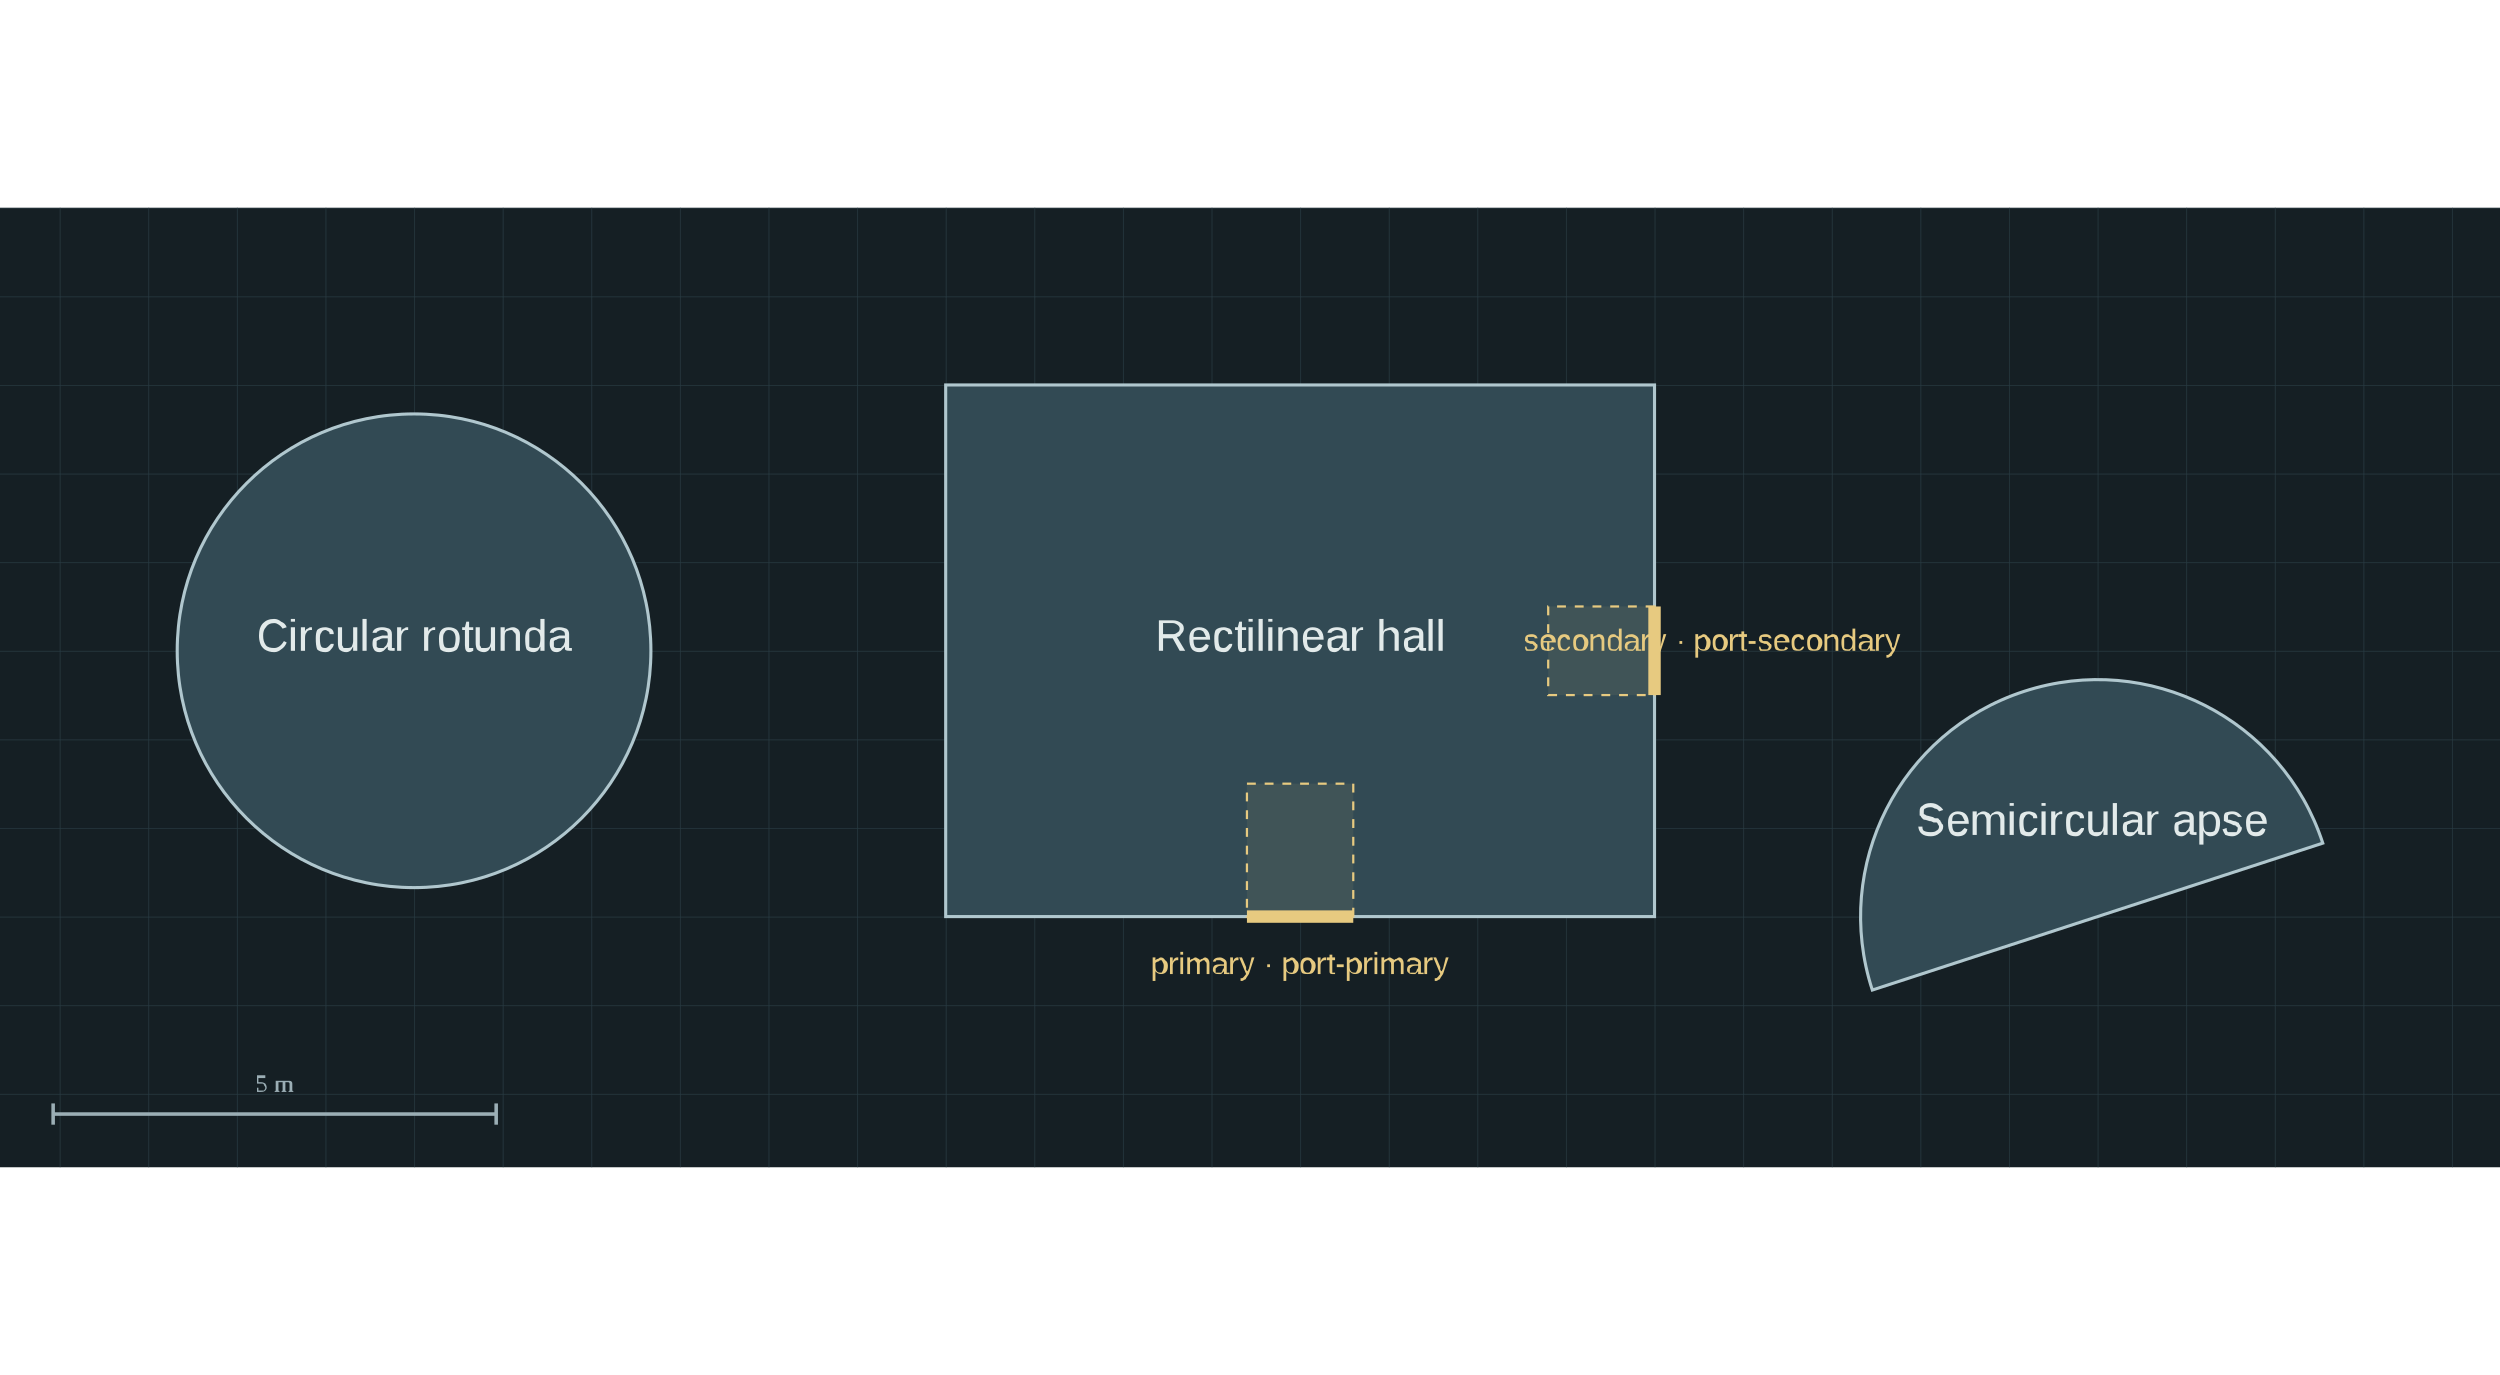
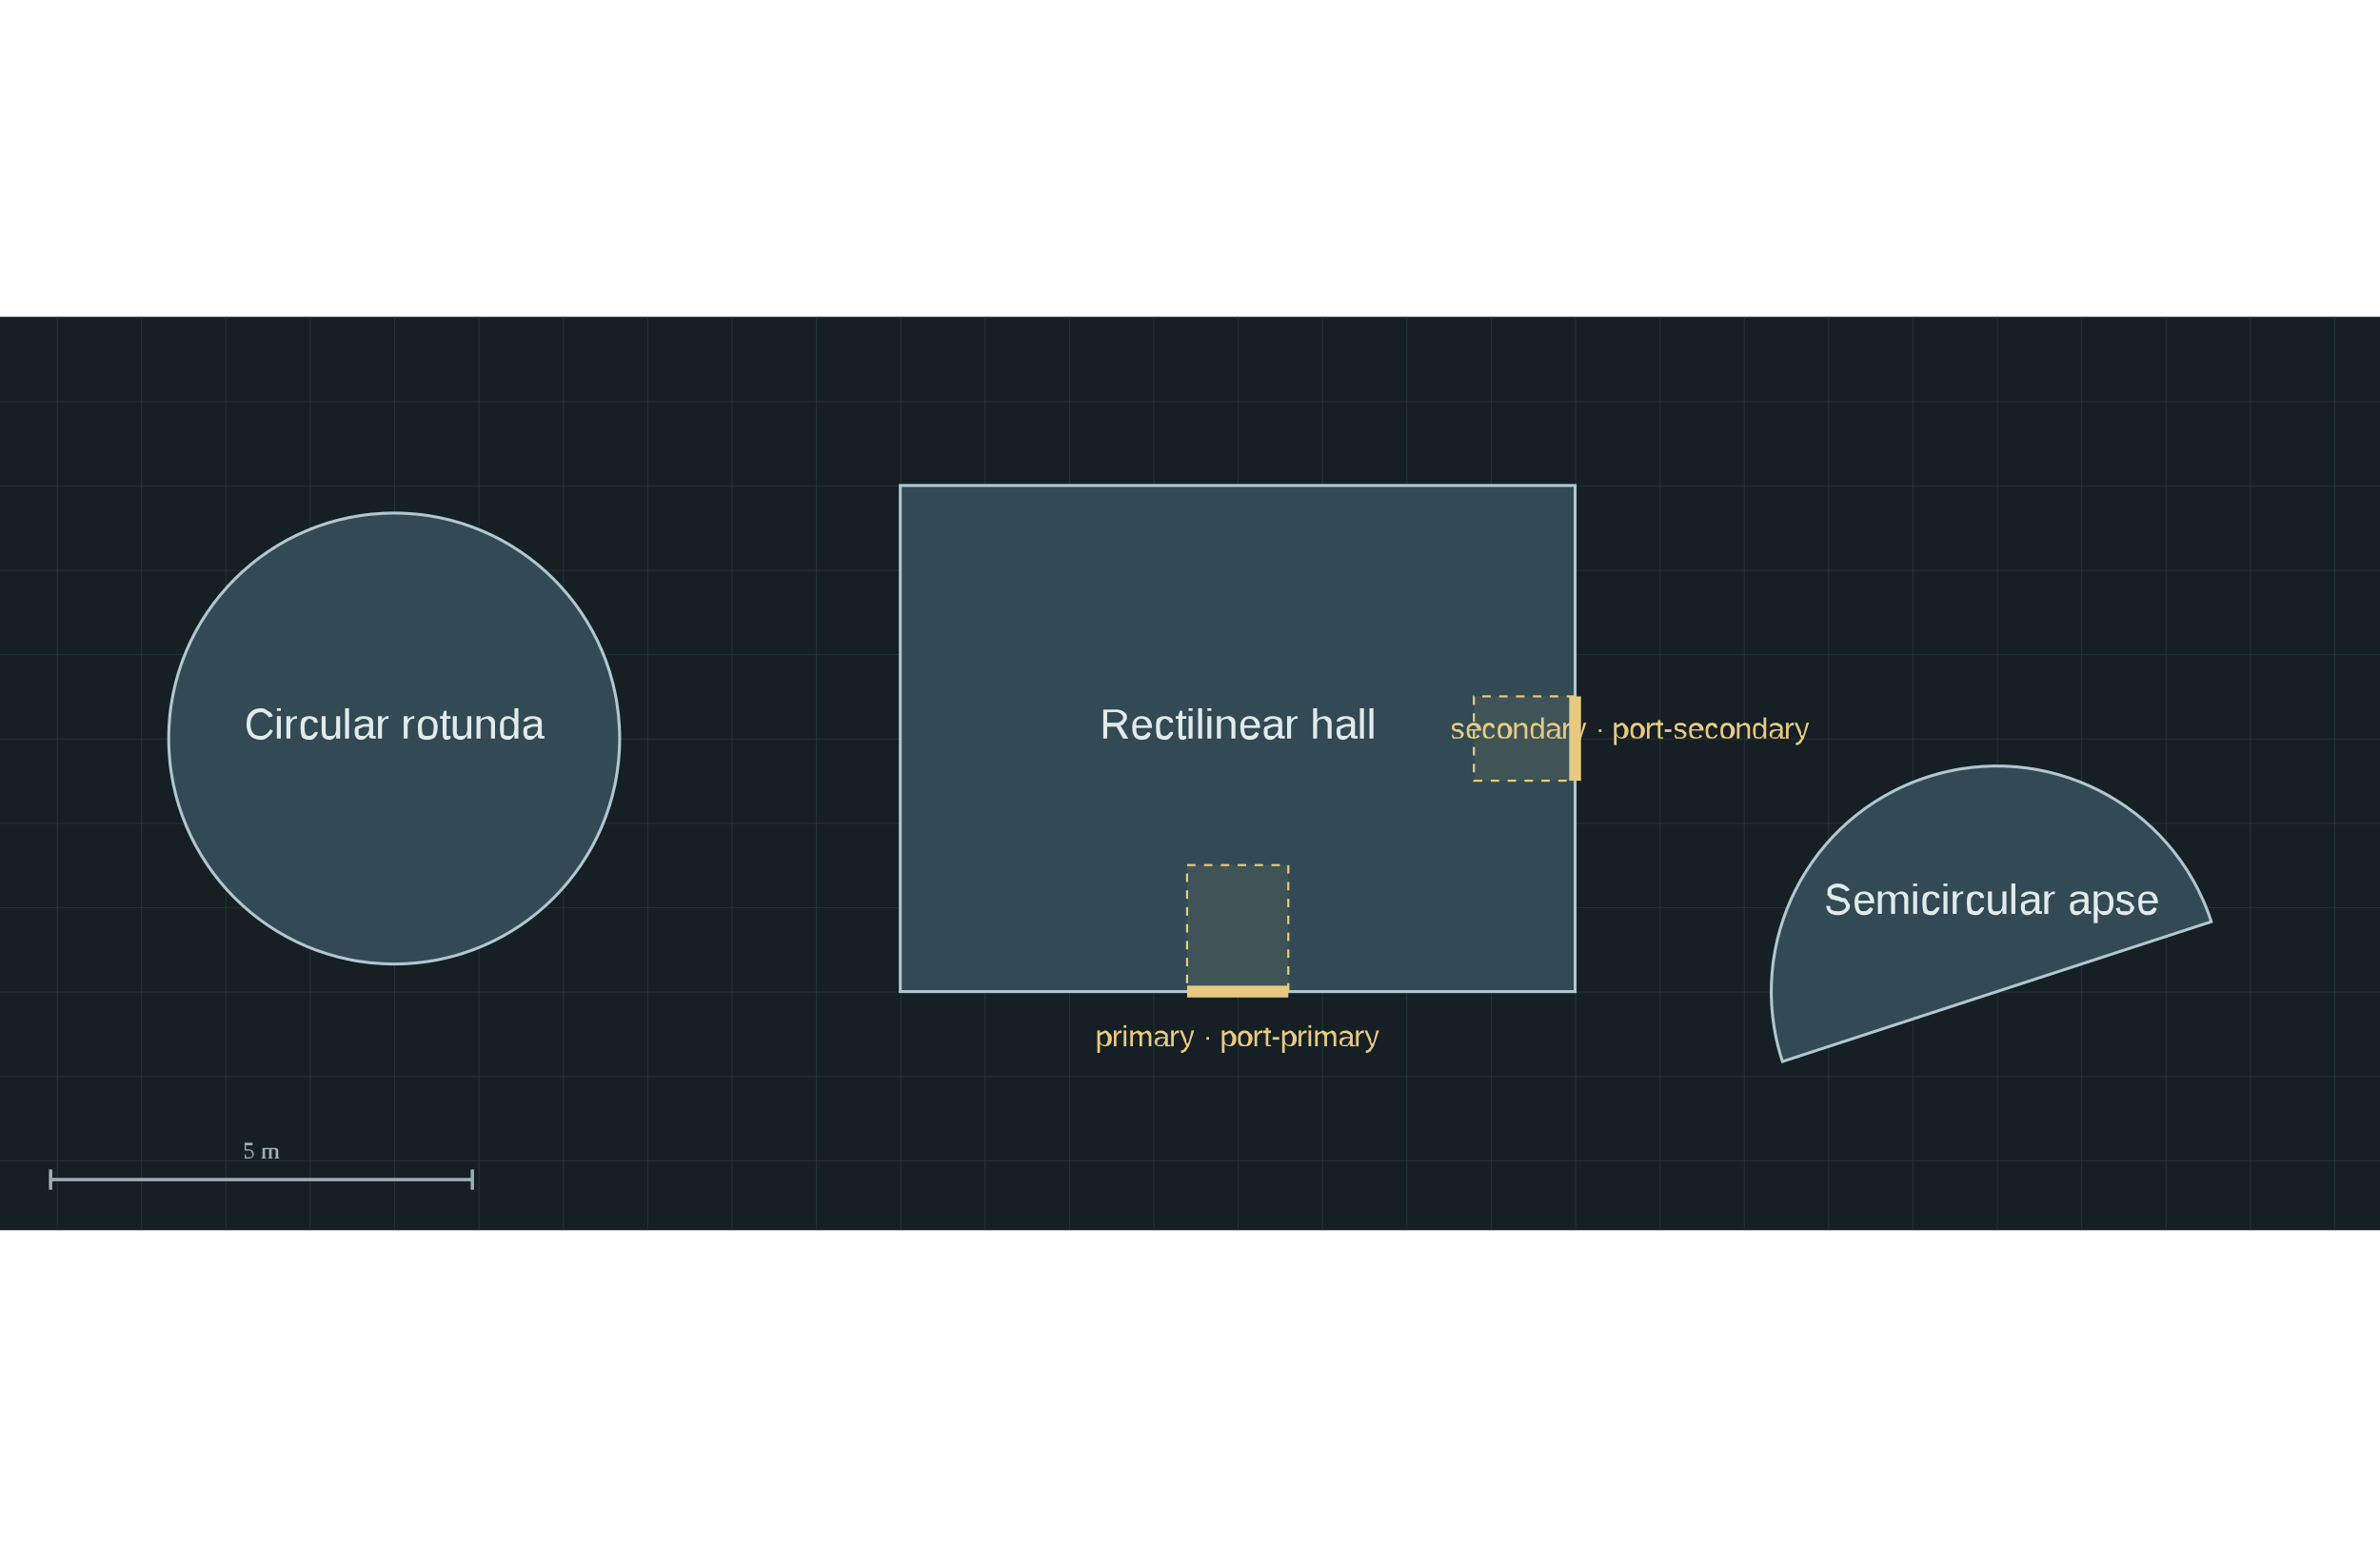
- <svg xmlns="http://www.w3.org/2000/svg" width="1000" height="550" viewBox="-10.673 -8 28.215 10.829" aria-label="Floor 1 geometry plan">
+ <svg xmlns="http://www.w3.org/2000/svg" width="1000" height="650" viewBox="-10.673 -8 28.215 10.829" aria-label="Floor 1 geometry plan">
  <defs>
    <pattern id="grid-0" width="1" height="1" patternUnits="userSpaceOnUse">
      <path d="M 1 0 L 0 0 0 1" fill="none" stroke="#283b43" stroke-width=".015" />
    </pattern>
    <pattern id="hatch-0" width=".28" height=".28" patternUnits="userSpaceOnUse" patternTransform="rotate(45)">
      <line x1="0" y1="0" x2="0" y2=".28" stroke="#ac727255" stroke-width=".05" />
    </pattern>
  </defs>
  <rect x="-10.673" y="-8" width="28.215" height="10.829" fill="#151f24" />
  <rect x="-10.673" y="-8" width="28.215" height="10.829" fill="url(#grid-0)" />
  <g transform="scale(1,-1)">
    <path data-space="study-hall" tabindex="0" role="button" aria-label="Inspect Rectilinear hall" fill="#324a54" stroke="#b0c7ce" stroke-width=".035" d="M 0 0 L 8 0 L 8 6 L 0 6 L 0 0 Z" fill-rule="evenodd" />
    <path data-space="study-feature" tabindex="0" role="button" aria-label="Inspect Semicircular apse" fill="#324a54" stroke="#b0c7ce" stroke-width=".035" d="M 10.458 -0.829 L 15.542 0.829 A 2.673 2.673 0 0 1 10.458 -0.829 Z" fill-rule="evenodd" />
    <path data-space="study-service" tabindex="0" role="button" aria-label="Inspect Circular rotunda" fill="#324a54" stroke="#b0c7ce" stroke-width=".035" d="M -3.327 3 A 2.673 2.673 0 0 1 -8.673 3 A 2.673 2.673 0 0 1 -3.327 3 Z" fill-rule="evenodd" />
    <path fill="#e7ca80" fill-opacity=".08" stroke="#e7ca80" stroke-dasharray=".1 .1" stroke-width=".025" d="M 3.4 0 L 4.6 0 L 4.6 1.5 L 3.4 1.5 L 3.4 0 Z" />
    <path fill="#e7ca80" fill-opacity=".08" stroke="#e7ca80" stroke-dasharray=".1 .1" stroke-width=".025" d="M 8 2.5 L 8 3.5 L 6.8 3.5 L 6.8 2.5 L 8 2.5 Z" />
    <line stroke="#e7ca80" stroke-width=".14" x1="3.4" y1="0" x2="4.6" y2="0" />
    <line stroke="#e7ca80" stroke-width=".14" x1="8" y1="2.5" x2="8" y2="3.5" />
  </g>
  <text font-family="Arial,sans-serif" font-size=".5" fill="#e2eaea" text-anchor="middle" x="4" y="-3">Rectilinear hall</text>
  <text font-family="Arial,sans-serif" font-size=".5" fill="#e2eaea" text-anchor="middle" x="12.934" y="-0.922">Semicircular apse</text>
  <text font-family="Arial,sans-serif" font-size=".5" fill="#e2eaea" text-anchor="middle" x="-6" y="-3">Circular rotunda</text>
  <text font-family="Arial,sans-serif" font-size=".35" fill="#e7ca80" text-anchor="middle" x="4" y="0.65">primary · port-primary</text>
  <text font-family="Arial,sans-serif" font-size=".35" fill="#e7ca80" text-anchor="middle" x="8.65" y="-3">secondary · port-secondary</text>
  <g transform="translate(-10.07322,2.228563)">
    <path d="M 0 0 L 5 0 M 0 -.12 L 0 .12 M 5 -.12 L 5 .12" stroke="#9baeb5" stroke-width=".04" />
    <text y="-.25" x="2.5" text-anchor="middle" fill="#9baeb5" font-size=".28">5 m</text>
  </g>
</svg>
